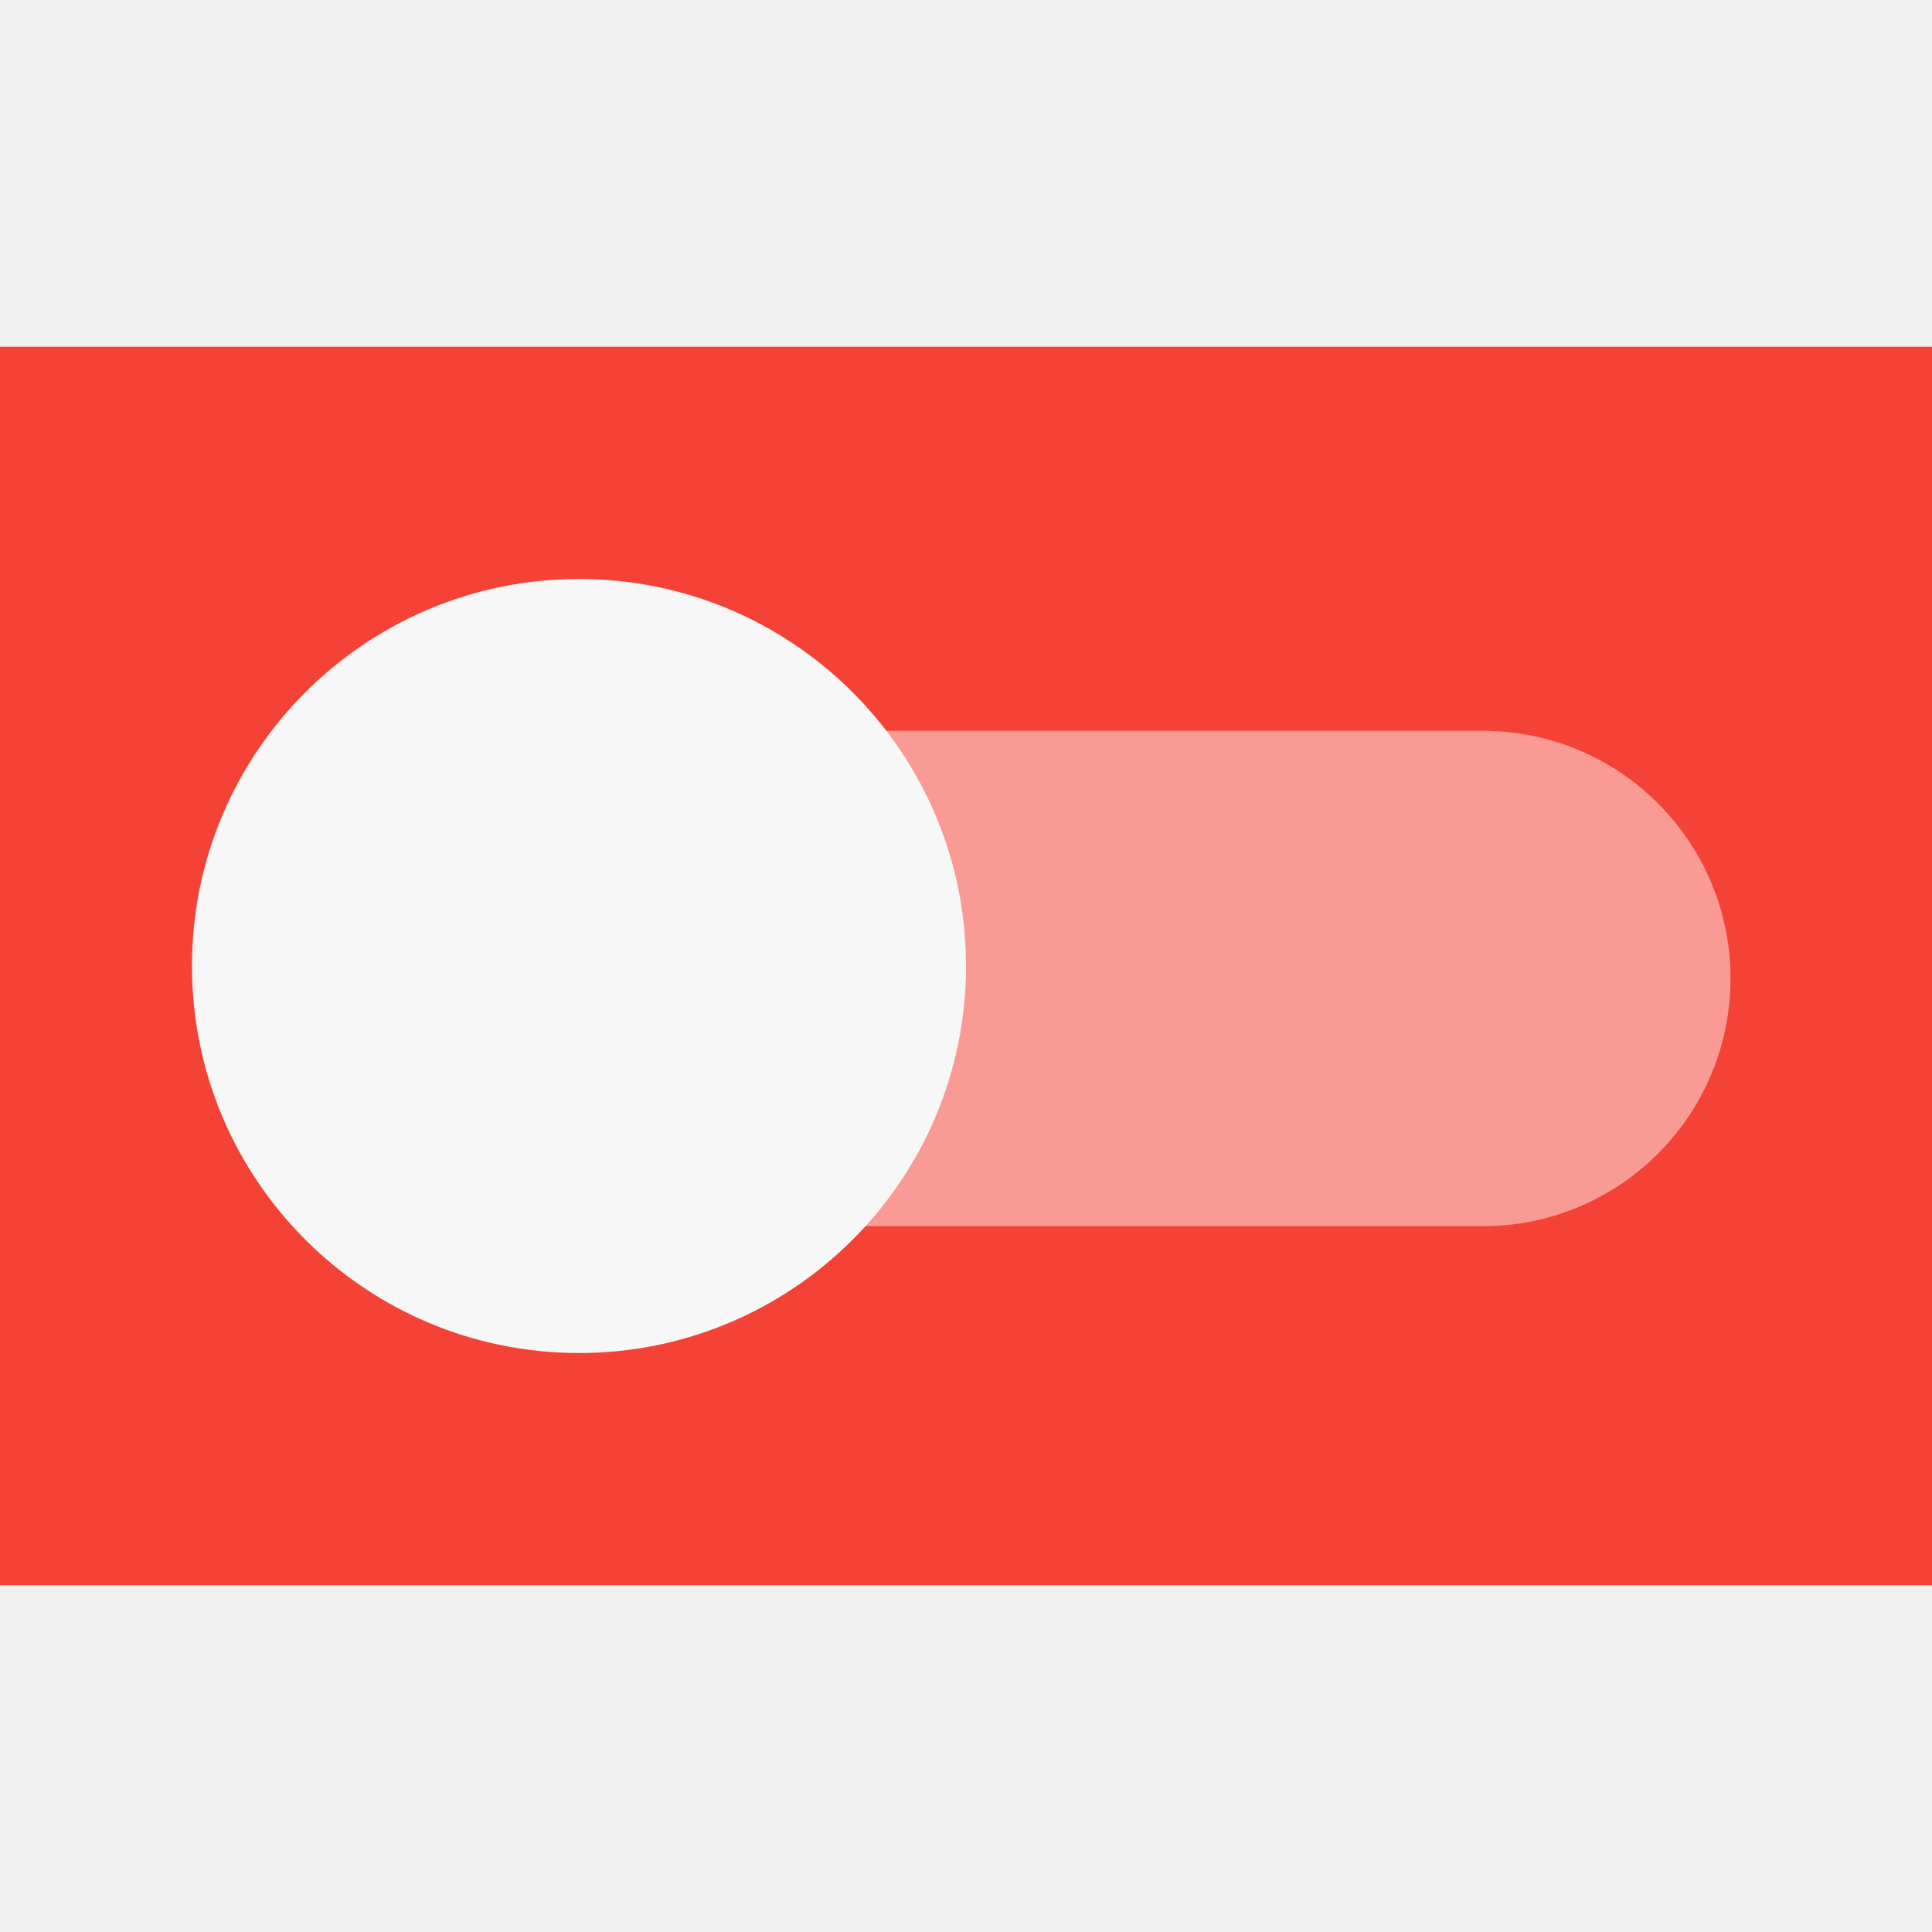
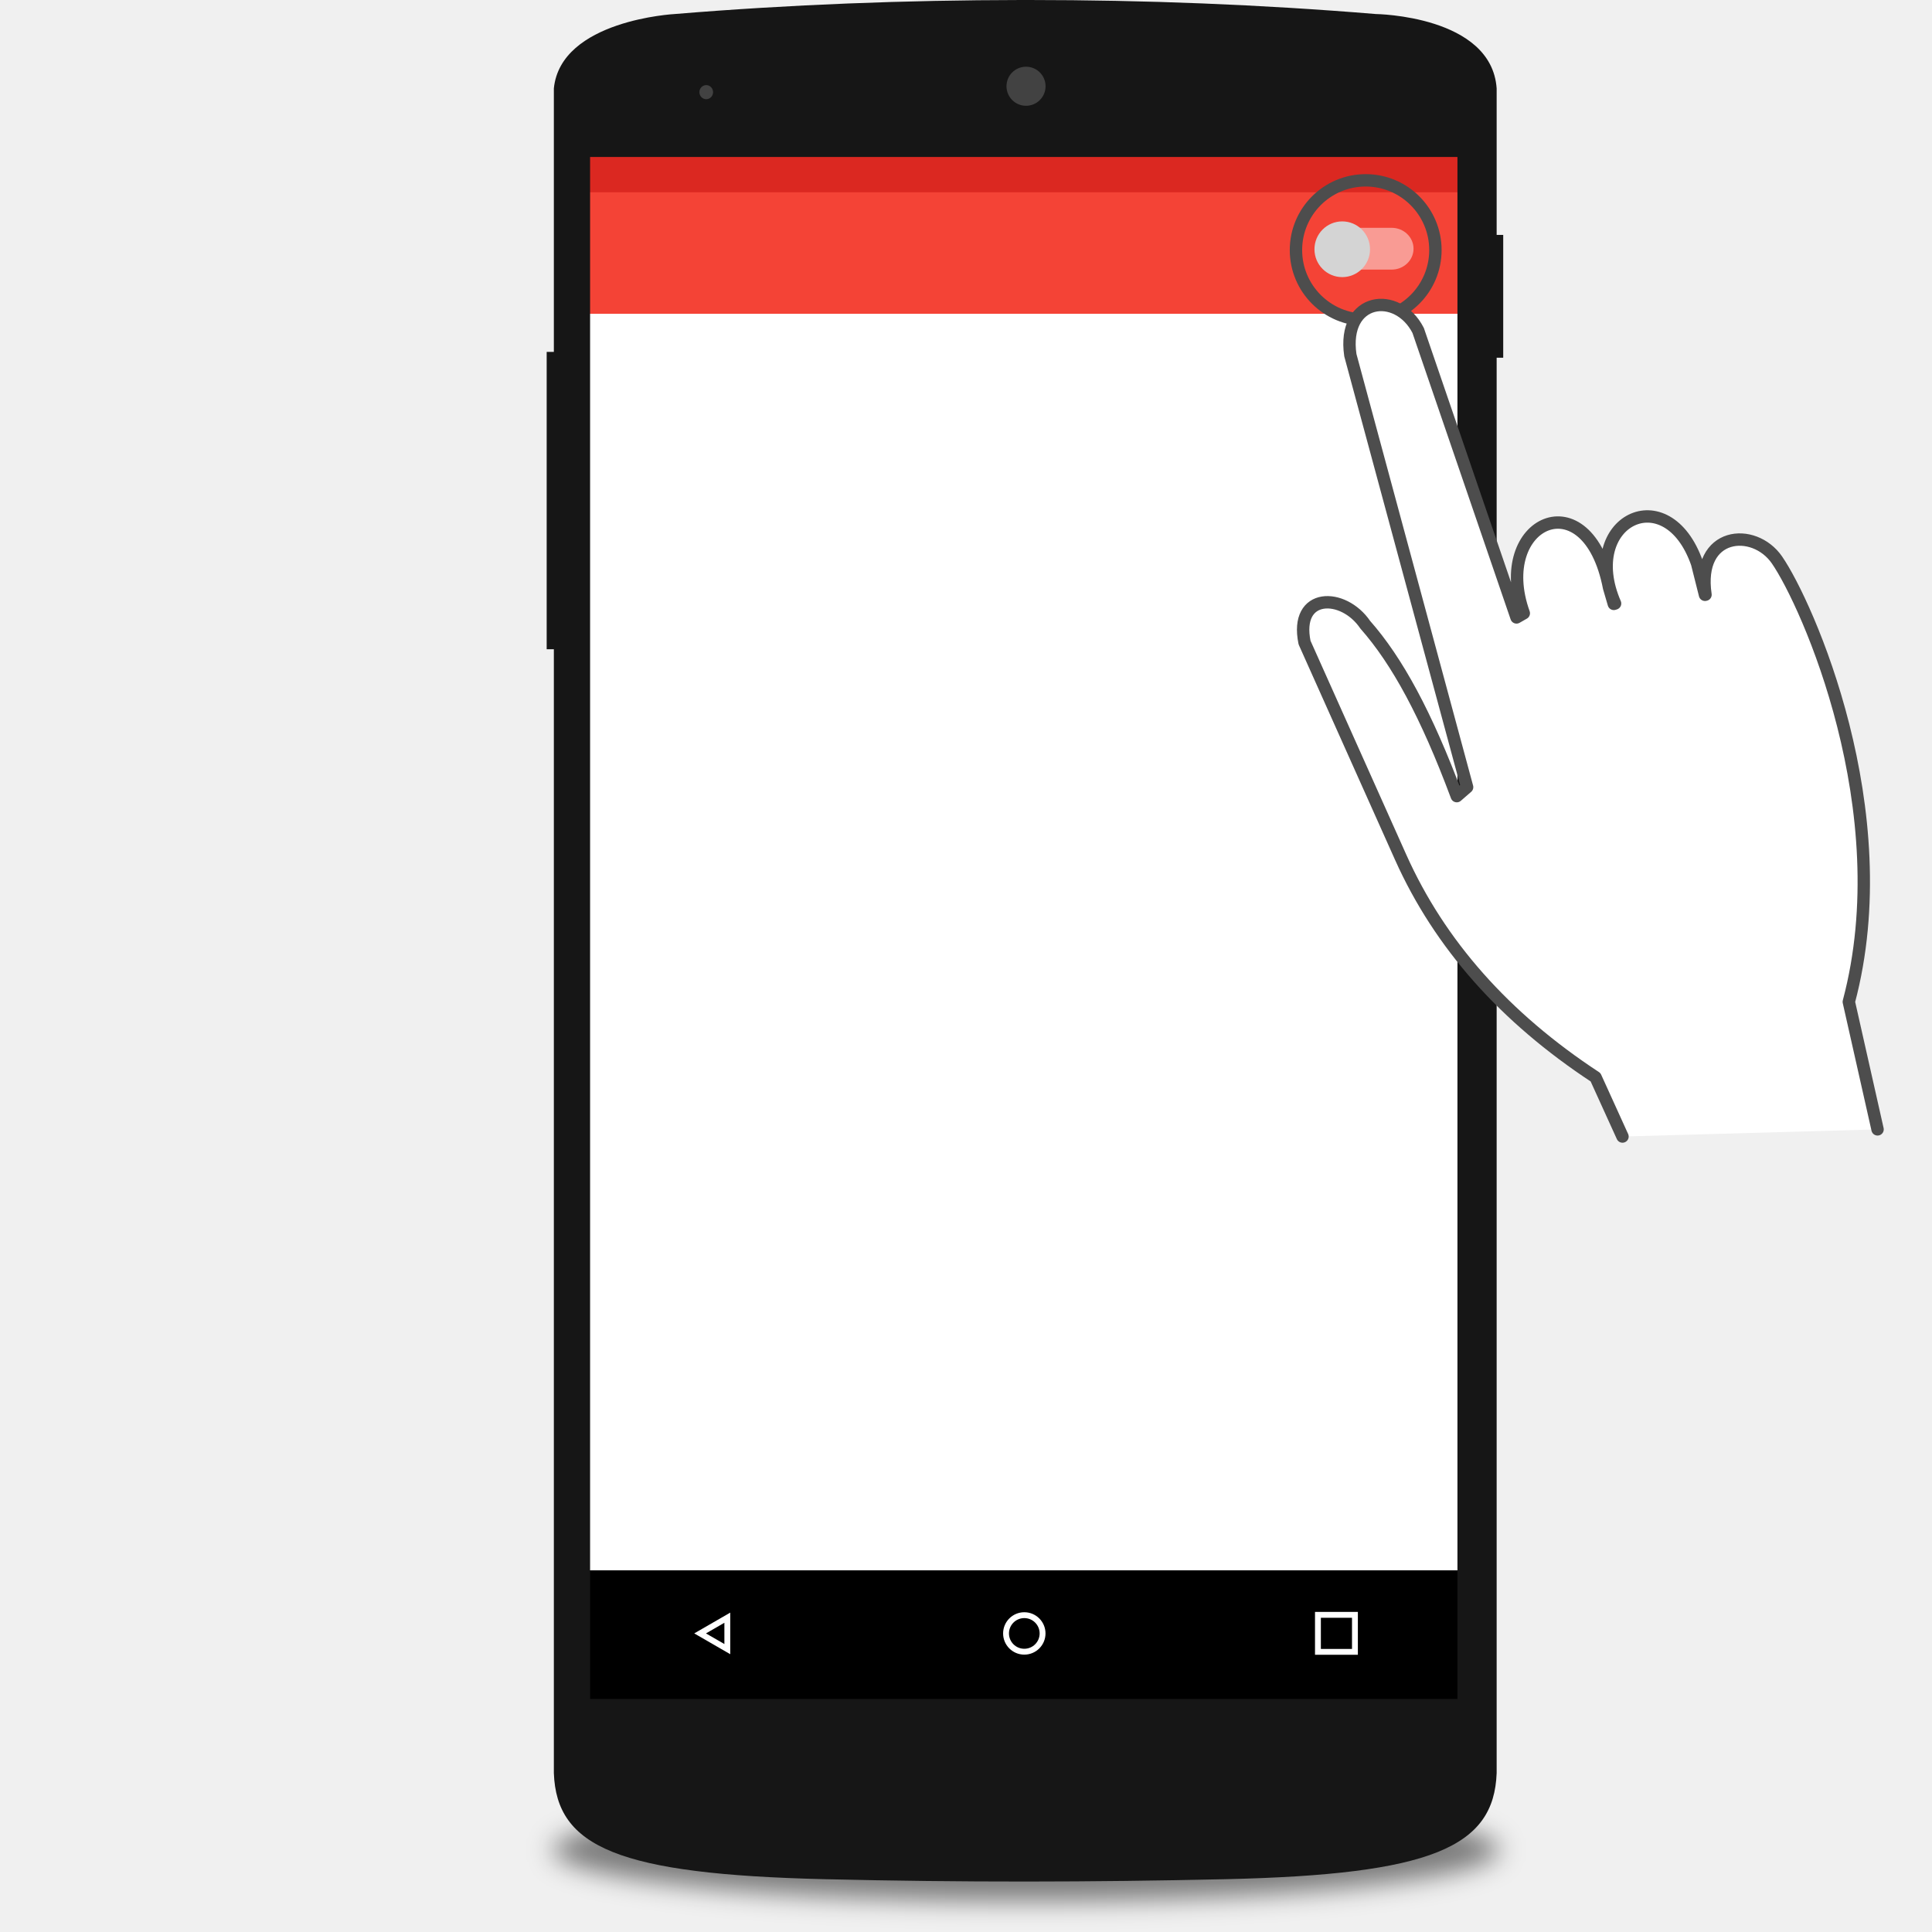
<svg xmlns="http://www.w3.org/2000/svg" width="312" height="312" viewBox="0 0 312 312" id="svg5418" version="1.1">
-   <defs id="defs5420" />
+   <defs id="defs5420">
+     <filter x="-0.033" y="-0.3" width="1.067" height="1.6" style="color-interpolation-filters:sRGB" id="filter4916">
+       <feGaussianBlur stdDeviation="11.344" id="feGaussianBlur4918" />
+     </filter>
+   </defs>
  <g id="layer1" transform="translate(0,-740.3622)">
-     <rect style="opacity:1;fill:#ffb300;fill-opacity:1;fill-rule:nonzero;stroke:none;stroke-width:1.297;stroke-linecap:round;stroke-linejoin:round;stroke-miterlimit:4;stroke-dasharray:none;stroke-dashoffset:0;stroke-opacity:1" id="rect6773" width="312" height="312" x="-383.858" y="744.403" />
-     <rect style="opacity:1;fill:#f44336;fill-opacity:1;fill-rule:nonzero;stroke:none;stroke-width:10;stroke-linecap:round;stroke-linejoin:round;stroke-miterlimit:4;stroke-dasharray:60, 10;stroke-dashoffset:0;stroke-opacity:1" id="rect5966" width="312" height="200" x="0" y="796.362" />
-     <g id="g6764" style="fill:#ffffff;fill-opacity:0.467" transform="translate(-4.04061,2.020305)">
-       <path style="opacity:1;fill:#ffffff;fill-opacity:0.467;fill-rule:nonzero;stroke:none;stroke-width:10;stroke-linecap:round;stroke-linejoin:round;stroke-miterlimit:4;stroke-dasharray:60, 10;stroke-dashoffset:0;stroke-opacity:1" d="m 93.5,116 0,80 150,0 a 40,40 0 0 0 40,-40 40,40 0 0 0 -40,-40 l -150,0 z" transform="translate(0,740.3622)" id="rect5985" />
+     <rect style="opacity:1;fill:#ffb300;fill-opacity:1;fill-rule:nonzero;stroke:none;stroke-width:1.297;stroke-linecap:round;stroke-linejoin:round;stroke-miterlimit:4;stroke-dasharray:none;stroke-dashoffset:0;stroke-opacity:1" id="rect6773" width="312" height="312" x="-371.231" y="765.616" />
+     <rect style="opacity:1;fill:#f44336;fill-opacity:1;fill-rule:nonzero;stroke:none;stroke-width:10;stroke-linecap:round;stroke-linejoin:round;stroke-miterlimit:4;stroke-dasharray:60, 10;stroke-dashoffset:0;stroke-opacity:1" id="rect5966" width="312" height="200" x="467.143" y="900.648" />
+     <rect style="opacity:1;fill:#ffffff;fill-opacity:1;fill-rule:nonzero;stroke:none;stroke-width:10;stroke-linecap:round;stroke-linejoin:round;stroke-miterlimit:4;stroke-dasharray:none;stroke-opacity:1" id="rect5642" width="142.143" height="273.571" x="93.571" y="757.791" />
+     <rect style="opacity:1;fill:#f44336;fill-opacity:1;fill-rule:nonzero;stroke:none;stroke-width:4;stroke-linecap:round;stroke-linejoin:round;stroke-miterlimit:4;stroke-dasharray:none;stroke-opacity:1" id="rect4308" width="143.404" height="28.533" x="93.708" y="762.502" />
+     <rect style="opacity:1;fill:#db2821;fill-opacity:1;fill-rule:nonzero;stroke:none;stroke-width:4;stroke-linecap:round;stroke-linejoin:round;stroke-miterlimit:4;stroke-dasharray:none;stroke-opacity:1" id="rect4310" width="144.516" height="11.874" x="93.708" y="759.538" />
+     <g transform="matrix(0.02727792,0,0,0.00571037,87.99611,999.5709)" id="layer2">
+       <rect style="opacity:1;fill:#000000;fill-opacity:1;fill-rule:nonzero;stroke:none;stroke-width:4;stroke-linecap:round;stroke-linejoin:round;stroke-miterlimit:4;stroke-dasharray:none;stroke-opacity:1" id="rect4304" width="5462.905" height="3900.639" x="111.846" y="-983.285" />
    </g>
-     <circle style="opacity:1;fill:#f7f7f7;fill-opacity:1;fill-rule:nonzero;stroke:none;stroke-width:10;stroke-linecap:round;stroke-linejoin:round;stroke-miterlimit:4;stroke-dasharray:60, 10;stroke-dashoffset:0;stroke-opacity:1" id="path5968" cx="93.5" cy="896.362" r="62.5" />
+     <g transform="matrix(0.1296939,0,0,0.1296939,-228.2715,839.4727)" id="layer3">
+       <g transform="matrix(1.2171,0,0,1.2171,-664.96,-286.11)" id="g6543">
+         <circle style="fill:none;stroke:#ffffff;stroke-width:6;stroke-linecap:round" r="18.688" cy="1278.3" cx="3040.4" id="path6537" />
+         <path d="m 2736.567,1294.349 -27.847,-16.078 27.847,-16.078 z" style="fill:none;stroke:#ffffff;stroke-width:6;stroke-linecap:round" id="path6539" />
+         <rect x="3340.8" y="1259.3" width="37.857" height="37.857" style="fill:none;stroke:#ffffff;stroke-width:6;stroke-linecap:round" id="rect6541" />
+       </g>
+     </g>
+     <g transform="matrix(0.1296939,0,0,0.1296939,-217.1101,840.5701)" id="layer1-6">
+       <g id="g6446" />
+       <g transform="translate(1430.4,0)" id="g6488">
+         <ellipse cx="-2184.7" cy="-336.64" transform="matrix(1.4427,0,0,1.4092,4673.2,2005.1)" ry="45.375" rx="408.37" style="fill:#000000;fill-opacity:0.486;filter:url(#filter4916)" id="ellipse6490" />
+         <path style="fill:#161616" d="m 1514.9,-772.65 c -143.77,0.186 -287.4,5.583 -431.16,17.471 0,0 -141.94,7.397 -150.48,92.64 l 0,241.52 0,1856.2 c 3.401,91.869 79.595,126 337.77,132.09 170.77,4.026 331.14,3.713 497.86,0 258.19,-5.75 334.91,-40.215 338.31,-132.09 l 0,-1856.2 0,-241.52 c -6.272,-90.854 -150.48,-92.64 -150.48,-92.64 -143.77,-11.887 -287.91,-17.471 -431.69,-17.471 z m -536.52,195.48 1080,0 0,1920 -1080,0 z" id="path6492" />
+         <ellipse cx="1123" cy="-657.9" ry="8.772" rx="8.518" style="color:#000000;fill:#ffffff;fill-opacity:0.188" id="ellipse6494" />
+         <ellipse cx="1521.2" cy="-665.26" ry="24.328" rx="24.329" style="color:#000000;fill:#ffffff;fill-opacity:0.188" id="ellipse6496" />
+         <rect x="2104.1" y="-480.16" width="11.274" height="152.93" style="fill:#161616" id="rect6498" />
+         <rect x="924.33" y="-334.48" width="13.603" height="370.25" style="fill:#161616" id="rect6500" />
+       </g>
+     </g>
+     <g id="g6764" style="fill:#ffffff;fill-opacity:0.467" transform="matrix(0.08907579,0,0,0.08935164,207.9362,701.7982)">
+       <path style="opacity:1;fill:#ffffff;fill-opacity:0.467;fill-rule:nonzero;stroke:none;stroke-width:10;stroke-linecap:round;stroke-linejoin:round;stroke-miterlimit:4;stroke-dasharray:60, 10;stroke-dashoffset:0;stroke-opacity:1" d="m 89.809,843.33 0,75.544 98.824,0 c 21.911,0 39.674,-16.911 39.674,-37.772 0,-20.861 -17.762,-37.772 -39.674,-37.772 z" id="rect5985" />
+     </g>
+     <ellipse style="opacity:1;fill:#d4d4d4;fill-opacity:1;fill-rule:nonzero;stroke:none;stroke-width:10;stroke-linecap:round;stroke-linejoin:round;stroke-miterlimit:4;stroke-dasharray:60, 10;stroke-dashoffset:0;stroke-opacity:1" id="path5968" cx="216.759" cy="780.615" rx="4.486" ry="4.5" />
+     <g transform="matrix(0.3194455,0,0,0.3194455,130.7526,713.8787)" id="layer1-7" style="fill:none">
+       <ellipse style="opacity:1;fill:none;fill-opacity:1;fill-rule:nonzero;stroke:#4d4d4d;stroke-width:6.261;stroke-linecap:round;stroke-linejoin:round;stroke-miterlimit:4;stroke-dasharray:none;stroke-opacity:1" id="path6440" cx="281.09" cy="209.32" rx="35.25" ry="35.25" />
+       <path style="fill:#ffffff;stroke:#4d4d4d;stroke-width:6.261;stroke-linecap:round;stroke-linejoin:round;stroke-miterlimit:4;stroke-dasharray:none;fill-opacity:1" d="m 410.912,657.456 -13.62,-29.96 c -45.92,-30.16 -78.8,-67.18 -98.53,-111.24 l -48.58,-108.52 c -5.224,-25.471 19.618,-25.345 30.68,-9.016 16.142,18.293 30.885,45.371 46.28,86.657 l 5.221,-4.54 -59.025,-218.39 c -4.264,-29.243 23.814,-32.925 34.28,-12.486 l 49.717,145.07 3.683,-2.107 c -16.547,-46.113 32.245,-68.82 43.104,-12.947 l 2.405,8.216 0.637,-0.206 c -18.07,-41.645 26.255,-63.863 41.465,-20.253 l 3.992,15.864 0.256,-0.062 c -4.747,-31.9 24.489,-34.442 36.128,-17.563 15.213,22.024 62.049,126.67 36.323,223.39 l 14.529,64.473" id="path6337" />
+     </g>
  </g>
</svg>
